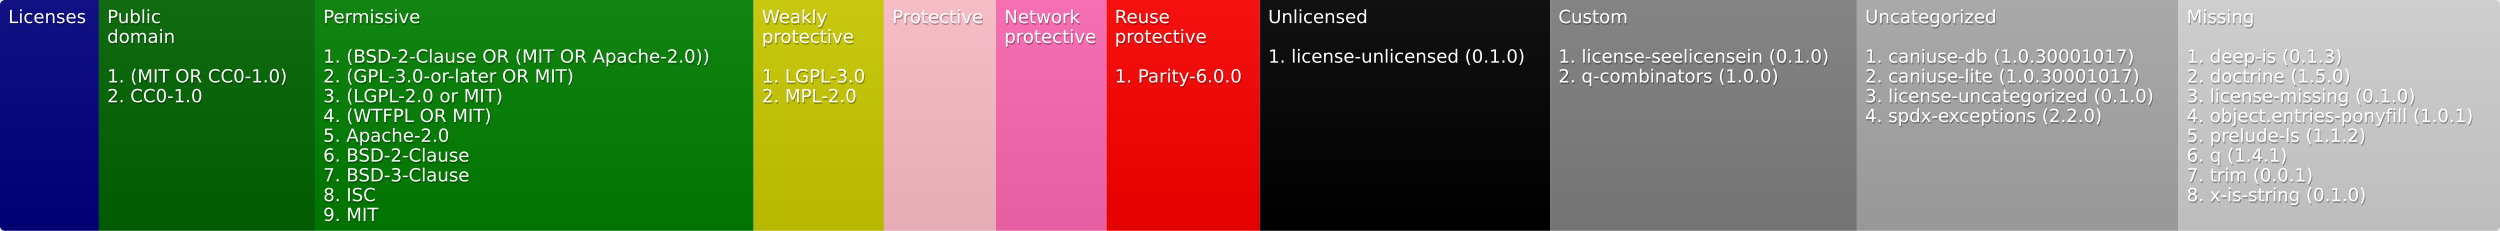
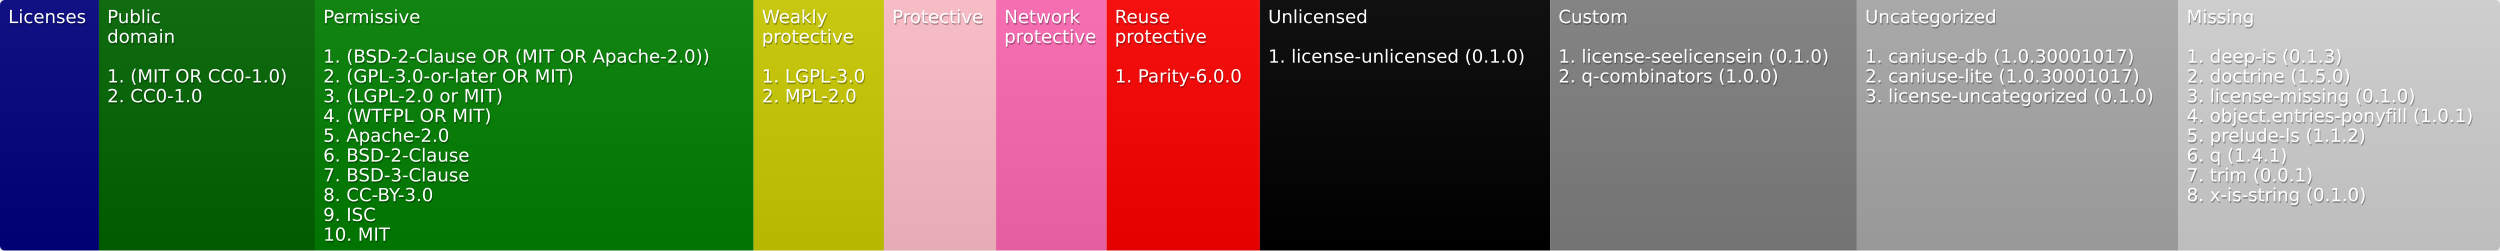
- <svg xmlns="http://www.w3.org/2000/svg" width="1516" height="140">
+ <svg xmlns="http://www.w3.org/2000/svg" width="1516" height="152">
  <defs>
    <linearGradient id="smooth" x2="0" y2="100%">
      <stop offset="0" stop-color="#aaa" stop-opacity=".1" />
      <stop offset="1" stop-opacity=".1" />
    </linearGradient>
    <style>text{font-size:11px;font-family:Verdana,DejaVu Sans,Geneva,sans-serif}text.shadow{fill:#010101;fill-opacity:.3}text.high{fill:#fff}</style>
    <mask id="round">
      <rect width="100%" height="100%" rx="3" fill="#fff" />
    </mask>
  </defs>
  <g id="bg" mask="url(#round)">
-     <path fill="navy" d="M0 0h60v140H0z" />
-     <path fill="#006400" d="M60 0h131v140H60z" />
-     <path fill="green" d="M191 0h266v140H191z" />
-     <path fill="#cc0" d="M457 0h79v140h-79z" />
-     <path fill="pink" d="M536 0h68v140h-68z" />
-     <path fill="#ff69b4" d="M604 0h67v140h-67z" />
-     <path fill="red" d="M671 0h93v140h-93z" />
-     <path d="M764 0h176v140H764z" />
-     <path fill="gray" d="M940 0h186v140H940z" />
-     <path fill="#a9a9a9" d="M1126 0h195v140h-195z" />
-     <path fill="#d3d3d3" d="M1321 0h195v140h-195z" />
-     <path fill="url(#smooth)" d="M0 0h1516v140H0z" />
+     <path fill="navy" d="M0 0h60v152H0z" />
+     <path fill="#006400" d="M60 0h131v152H60z" />
+     <path fill="green" d="M191 0h266v152H191z" />
+     <path fill="#cc0" d="M457 0h79v152h-79z" />
+     <path fill="pink" d="M536 0h68v152h-68z" />
+     <path fill="#ff69b4" d="M604 0h67v152h-67z" />
+     <path fill="red" d="M671 0h93v152h-93z" />
+     <path d="M764 0h176v152H764z" />
+     <path fill="gray" d="M940 0h186v152H940z" />
+     <path fill="#a9a9a9" d="M1126 0h195v152h-195z" />
+     <path fill="#d3d3d3" d="M1321 0h195v152h-195z" />
+     <path fill="url(#smooth)" d="M0 0h1516v152H0z" />
  </g>
  <g id="fg">
    <text class="shadow" x="5.5" y="15">Licenses</text>
    <text class="high" x="5" y="14">Licenses</text>
    <text class="shadow" x="65.5" y="15">Public</text>
    <text class="high" x="65" y="14">Public</text>
    <text class="shadow" x="65.5" y="27">domain</text>
    <text class="high" x="65" y="26">domain</text>
    <text class="shadow" x="65.5" y="51">1. (MIT OR CC0-1.0)</text>
    <text class="high" x="65" y="50">1. (MIT OR CC0-1.0)</text>
    <text class="shadow" x="65.5" y="63">2. CC0-1.0</text>
    <text class="high" x="65" y="62">2. CC0-1.0</text>
    <text class="shadow" x="196.5" y="15">Permissive</text>
    <text class="high" x="196" y="14">Permissive</text>
    <text class="shadow" x="196.5" y="39">1. (BSD-2-Clause OR (MIT OR Apache-2.0))</text>
    <text class="high" x="196" y="38">1. (BSD-2-Clause OR (MIT OR Apache-2.0))</text>
    <text class="shadow" x="196.5" y="51">2. (GPL-3.0-or-later OR MIT)</text>
    <text class="high" x="196" y="50">2. (GPL-3.0-or-later OR MIT)</text>
    <text class="shadow" x="196.5" y="63">3. (LGPL-2.0 or MIT)</text>
    <text class="high" x="196" y="62">3. (LGPL-2.0 or MIT)</text>
    <text class="shadow" x="196.5" y="75">4. (WTFPL OR MIT)</text>
    <text class="high" x="196" y="74">4. (WTFPL OR MIT)</text>
    <text class="shadow" x="196.5" y="87">5. Apache-2.0</text>
    <text class="high" x="196" y="86">5. Apache-2.0</text>
    <text class="shadow" x="196.5" y="99">6. BSD-2-Clause</text>
    <text class="high" x="196" y="98">6. BSD-2-Clause</text>
    <text class="shadow" x="196.5" y="111">7. BSD-3-Clause</text>
    <text class="high" x="196" y="110">7. BSD-3-Clause</text>
-     <text class="shadow" x="196.5" y="123">8. ISC</text>
-     <text class="high" x="196" y="122">8. ISC</text>
-     <text class="shadow" x="196.5" y="135">9. MIT</text>
-     <text class="high" x="196" y="134">9. MIT</text>
+     <text class="shadow" x="196.5" y="123">8. CC-BY-3.0</text>
+     <text class="high" x="196" y="122">8. CC-BY-3.0</text>
+     <text class="shadow" x="196.5" y="135">9. ISC</text>
+     <text class="high" x="196" y="134">9. ISC</text>
+     <text class="shadow" x="196.5" y="147">10. MIT</text>
+     <text class="high" x="196" y="146">10. MIT</text>
    <text class="shadow" x="462.5" y="15">Weakly</text>
    <text class="high" x="462" y="14">Weakly</text>
    <text class="shadow" x="462.5" y="27">protective</text>
    <text class="high" x="462" y="26">protective</text>
    <text class="shadow" x="462.5" y="51">1. LGPL-3.0</text>
    <text class="high" x="462" y="50">1. LGPL-3.0</text>
    <text class="shadow" x="462.5" y="63">2. MPL-2.0</text>
    <text class="high" x="462" y="62">2. MPL-2.0</text>
    <text class="shadow" x="541.5" y="15">Protective</text>
    <text class="high" x="541" y="14">Protective</text>
    <text class="shadow" x="609.5" y="15">Network</text>
    <text class="high" x="609" y="14">Network</text>
    <text class="shadow" x="609.5" y="27">protective</text>
    <text class="high" x="609" y="26">protective</text>
    <text class="shadow" x="676.5" y="15">Reuse</text>
    <text class="high" x="676" y="14">Reuse</text>
    <text class="shadow" x="676.5" y="27">protective</text>
    <text class="high" x="676" y="26">protective</text>
    <text class="shadow" x="676.5" y="51">1. Parity-6.0.0</text>
    <text class="high" x="676" y="50">1. Parity-6.0.0</text>
    <text class="shadow" x="769.5" y="15">Unlicensed</text>
    <text class="high" x="769" y="14">Unlicensed</text>
    <text class="shadow" x="769.5" y="39">1. license-unlicensed (0.1.0)</text>
    <text class="high" x="769" y="38">1. license-unlicensed (0.1.0)</text>
    <text class="shadow" x="945.5" y="15">Custom</text>
    <text class="high" x="945" y="14">Custom</text>
    <text class="shadow" x="945.5" y="39">1. license-seelicensein (0.1.0)</text>
    <text class="high" x="945" y="38">1. license-seelicensein (0.1.0)</text>
    <text class="shadow" x="945.5" y="51">2. q-combinators (1.0.0)</text>
    <text class="high" x="945" y="50">2. q-combinators (1.0.0)</text>
    <text class="shadow" x="1131.5" y="15">Uncategorized</text>
    <text class="high" x="1131" y="14">Uncategorized</text>
    <text class="shadow" x="1131.5" y="39">1. caniuse-db (1.0.30001017)</text>
    <text class="high" x="1131" y="38">1. caniuse-db (1.0.30001017)</text>
    <text class="shadow" x="1131.5" y="51">2. caniuse-lite (1.0.30001017)</text>
    <text class="high" x="1131" y="50">2. caniuse-lite (1.0.30001017)</text>
    <text class="shadow" x="1131.5" y="63">3. license-uncategorized (0.1.0)</text>
    <text class="high" x="1131" y="62">3. license-uncategorized (0.1.0)</text>
-     <text class="shadow" x="1131.5" y="75">4. spdx-exceptions (2.2.0)</text>
-     <text class="high" x="1131" y="74">4. spdx-exceptions (2.2.0)</text>
    <text class="shadow" x="1326.5" y="15">Missing</text>
    <text class="high" x="1326" y="14">Missing</text>
    <text class="shadow" x="1326.5" y="39">1. deep-is (0.1.3)</text>
    <text class="high" x="1326" y="38">1. deep-is (0.1.3)</text>
    <text class="shadow" x="1326.5" y="51">2. doctrine (1.5.0)</text>
    <text class="high" x="1326" y="50">2. doctrine (1.5.0)</text>
    <text class="shadow" x="1326.5" y="63">3. license-missing (0.1.0)</text>
    <text class="high" x="1326" y="62">3. license-missing (0.1.0)</text>
    <text class="shadow" x="1326.5" y="75">4. object.entries-ponyfill (1.0.1)</text>
    <text class="high" x="1326" y="74">4. object.entries-ponyfill (1.0.1)</text>
    <text class="shadow" x="1326.5" y="87">5. prelude-ls (1.1.2)</text>
    <text class="high" x="1326" y="86">5. prelude-ls (1.1.2)</text>
    <text class="shadow" x="1326.5" y="99">6. q (1.4.1)</text>
    <text class="high" x="1326" y="98">6. q (1.4.1)</text>
    <text class="shadow" x="1326.5" y="111">7. trim (0.0.1)</text>
    <text class="high" x="1326" y="110">7. trim (0.0.1)</text>
    <text class="shadow" x="1326.5" y="123">8. x-is-string (0.1.0)</text>
    <text class="high" x="1326" y="122">8. x-is-string (0.1.0)</text>
  </g>
</svg>
